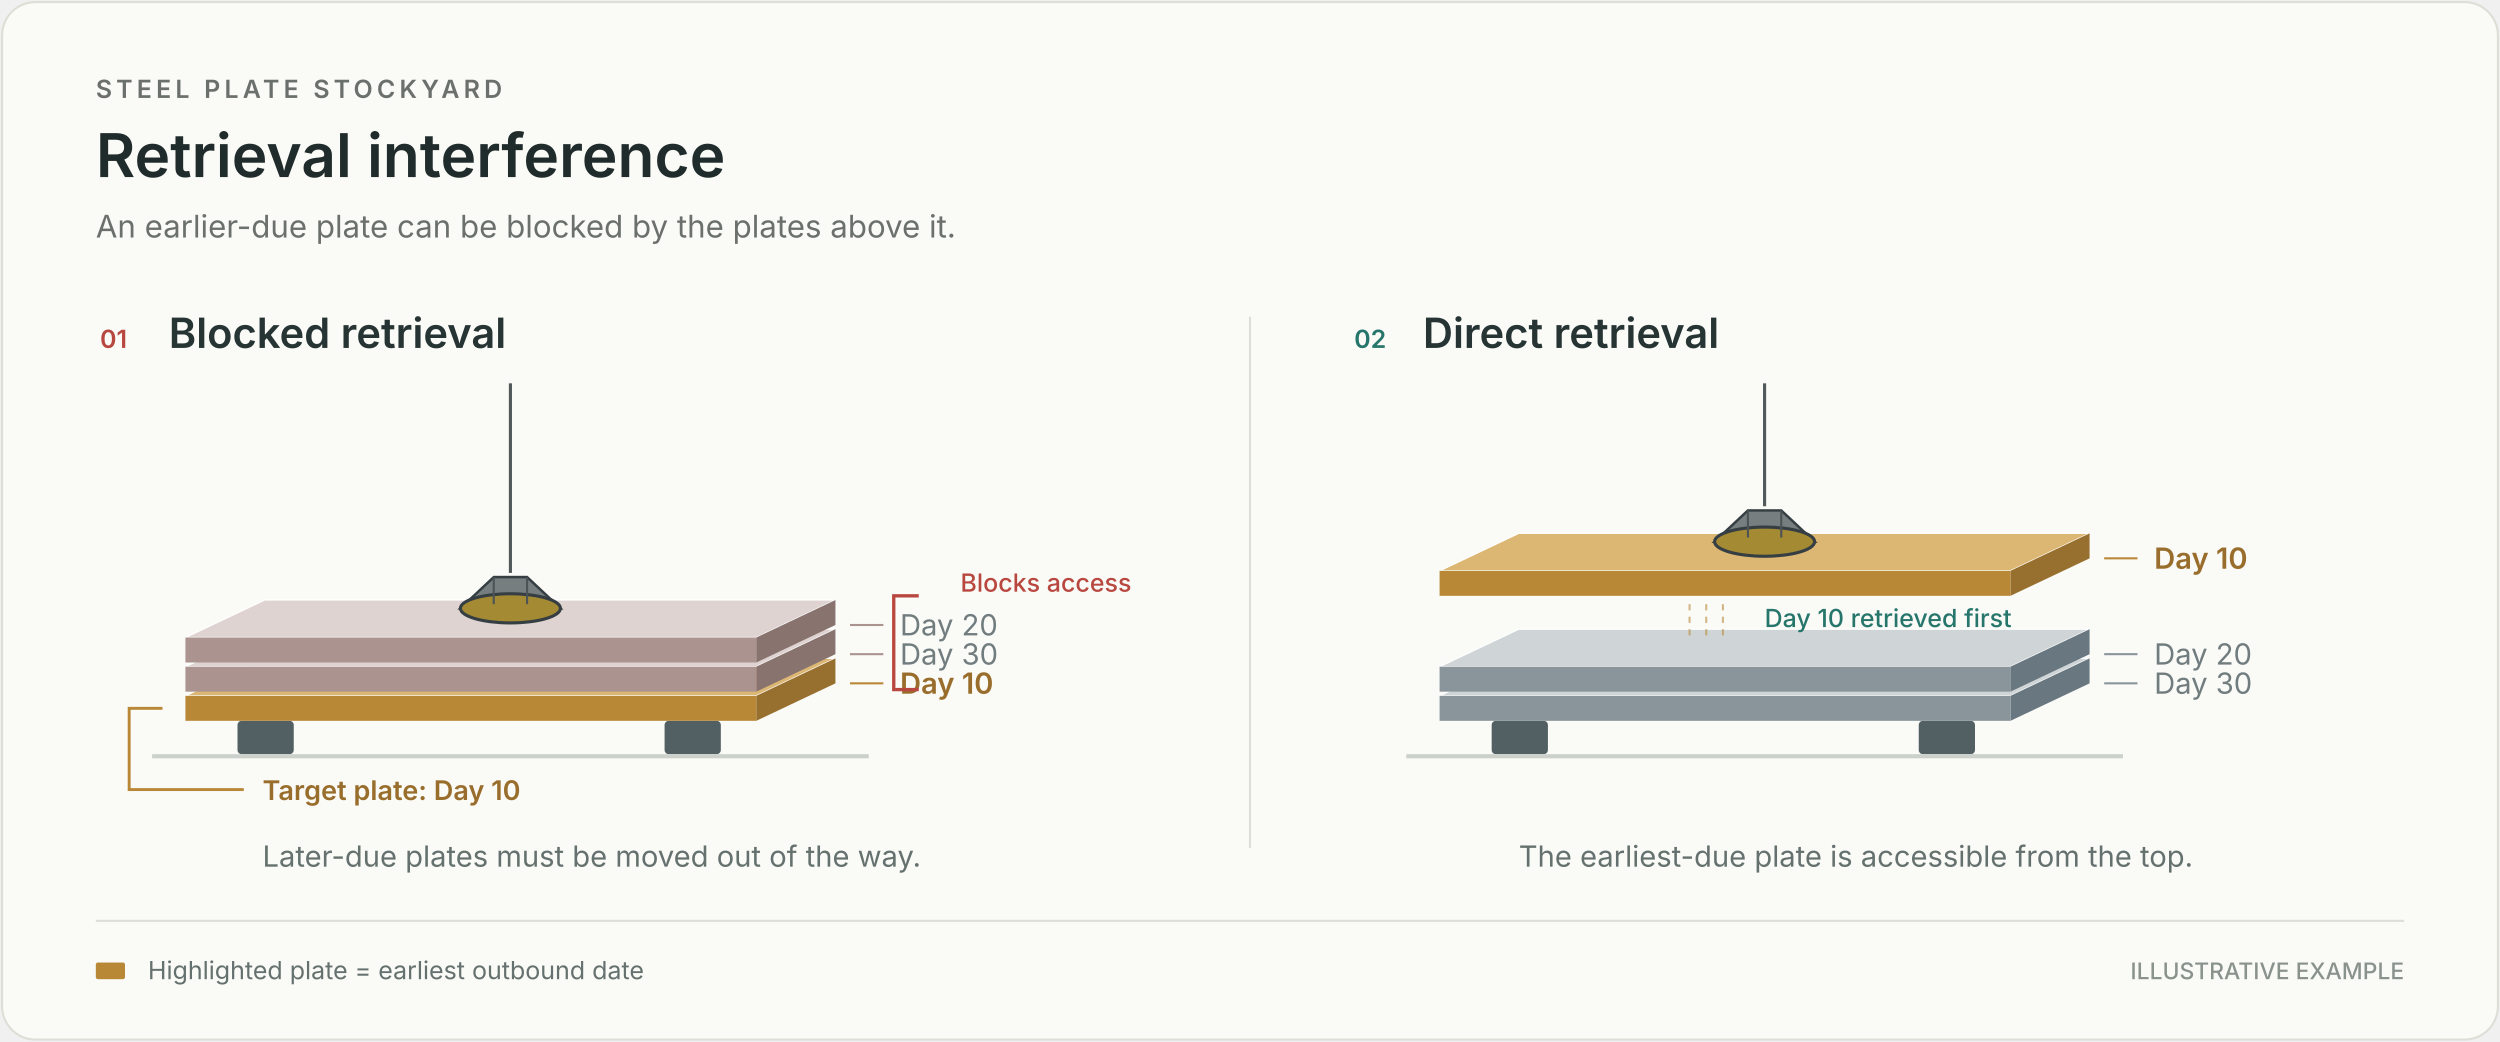
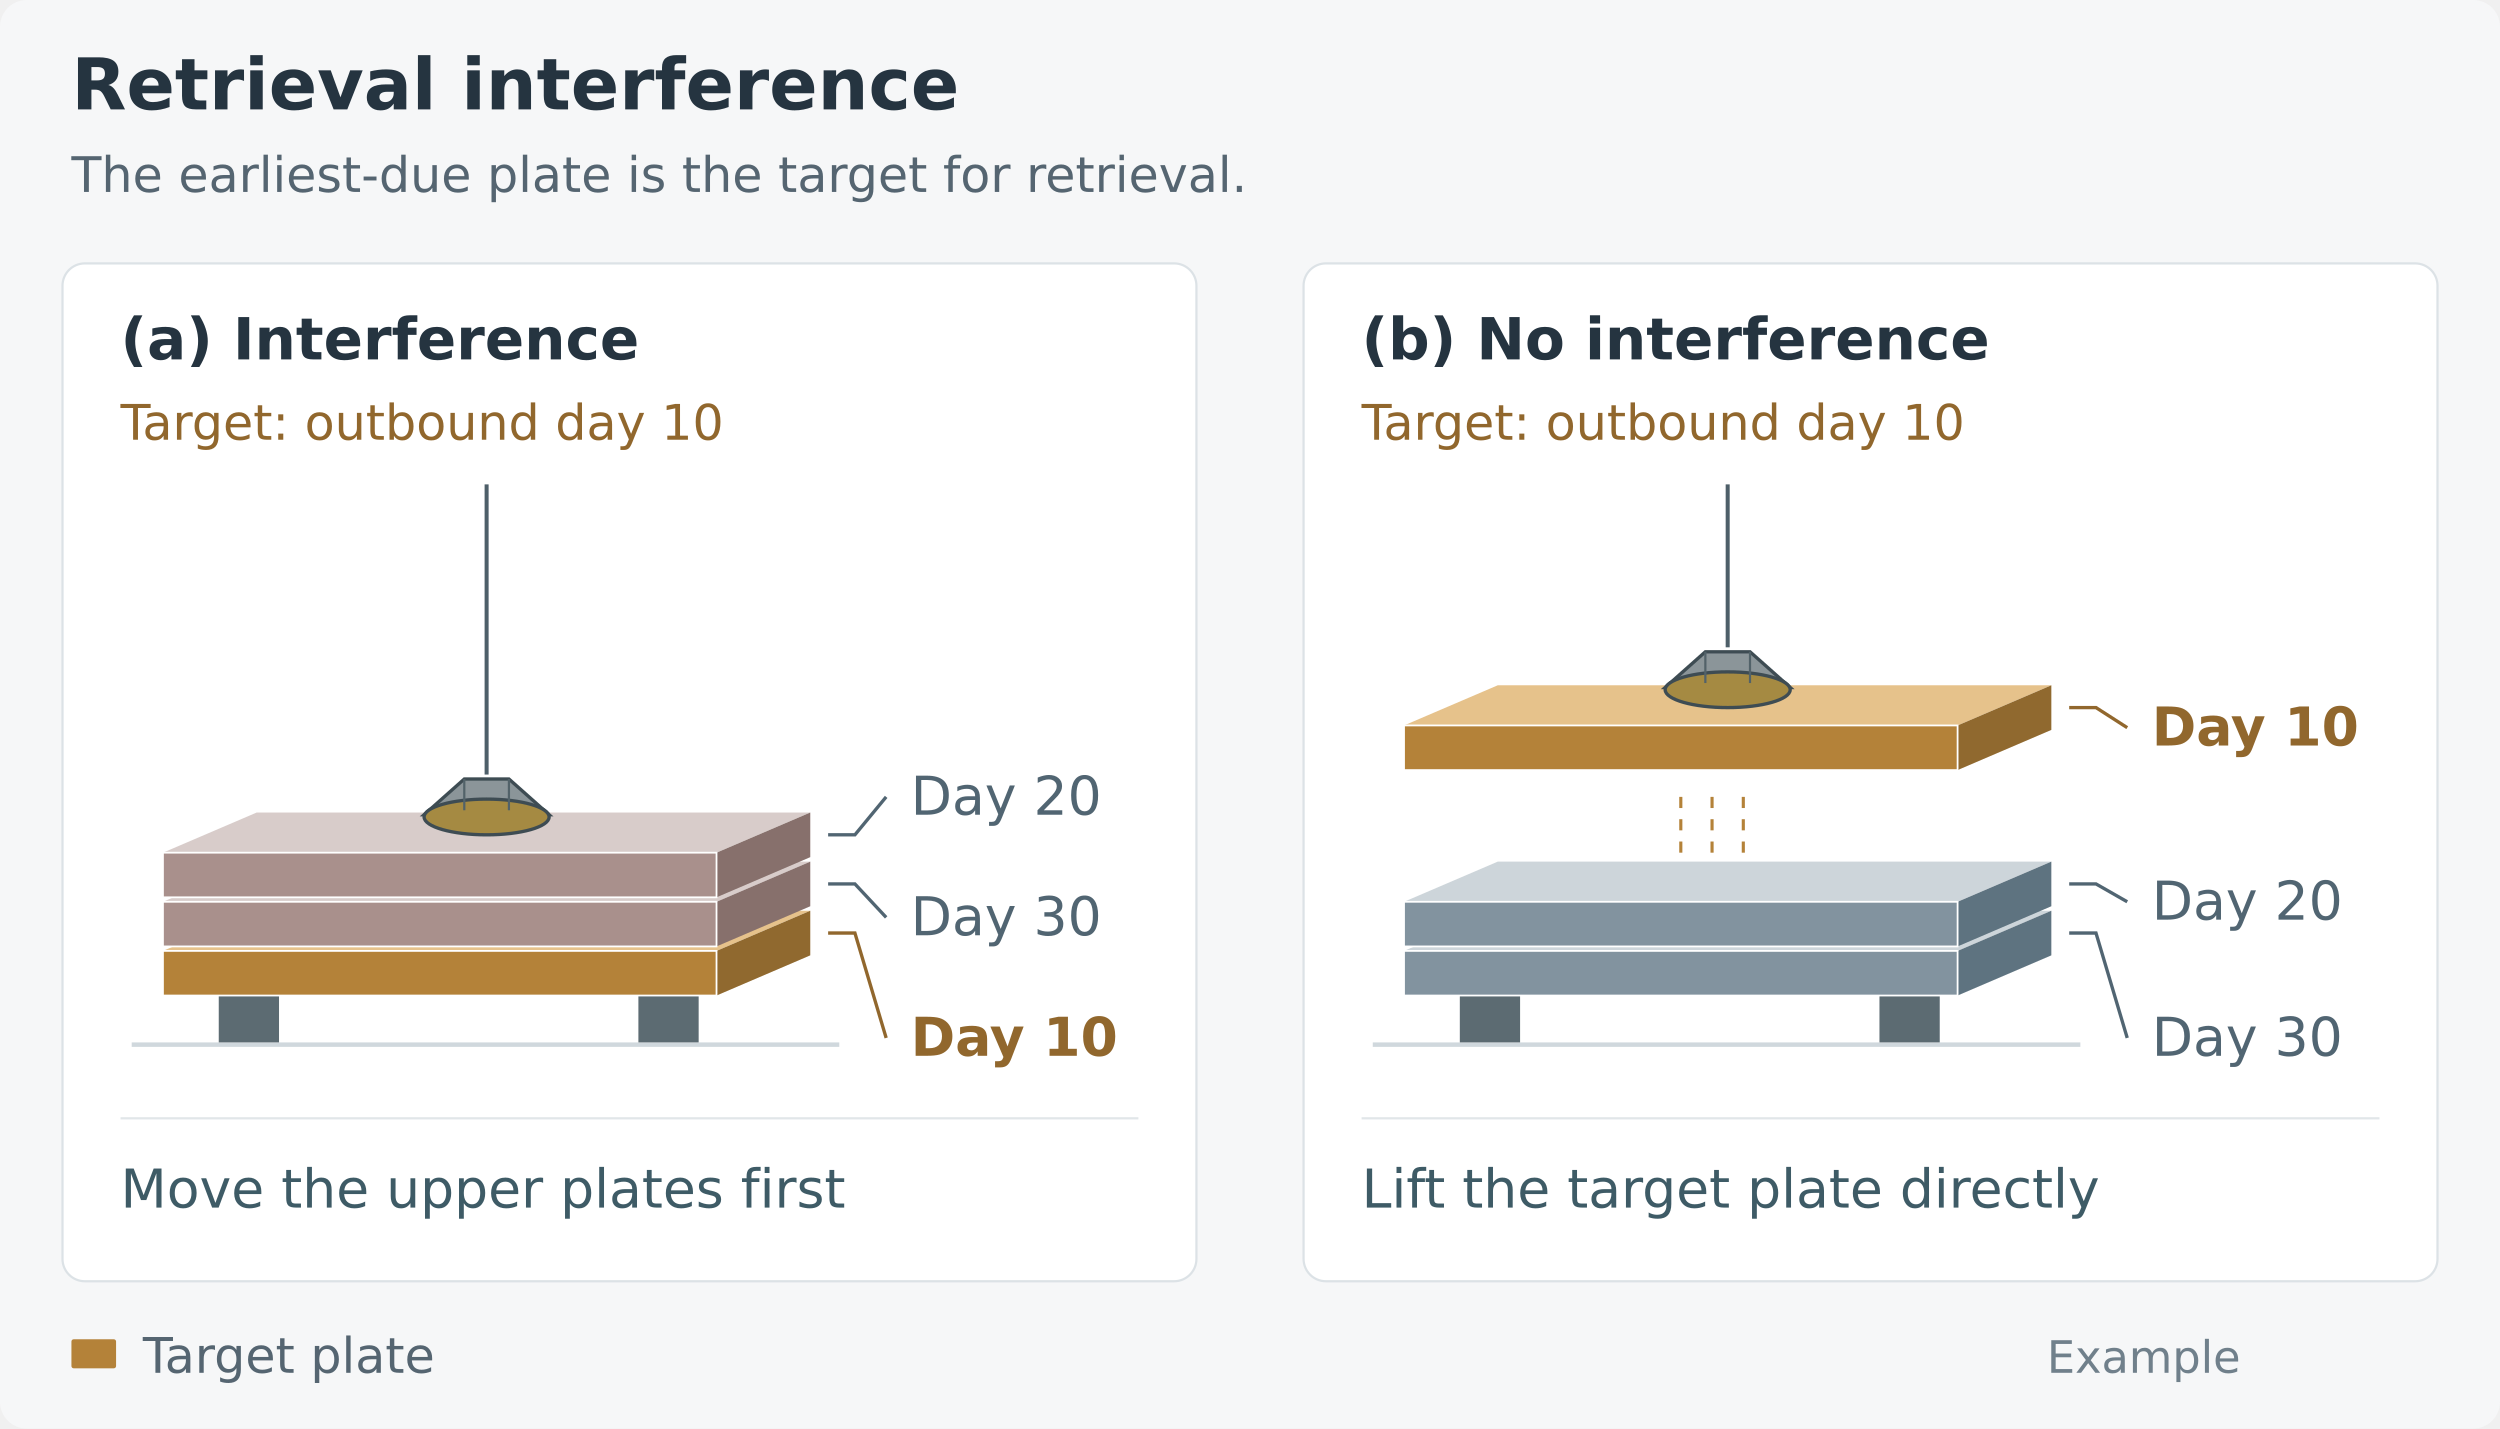
- <svg xmlns="http://www.w3.org/2000/svg" width="1200" height="500" viewBox="0 0 1200 500" role="img" aria-labelledby="title desc">
-   <defs>
-     <marker id="arrow" viewBox="0 0 10 10" refX="8" refY="5" markerWidth="6" markerHeight="6" orient="auto">
-       <path d="M0 0L10 5L0 10z" fill="#b8483f" />
-     </marker>
-   </defs>
-   <rect x="1" y="1" width="1198" height="498" rx="16" fill="#fafaf7" stroke="#deded7" />
-   <g font-family="Inter, Segoe UI, Arial, sans-serif">
-     <text x="46" y="47" font-size="12" letter-spacing="2" fill="#6b706c" font-weight="600">STEEL PLATE STOCKYARD</text>
-     <text x="46" y="85" font-size="29" fill="#202b2b" font-weight="600">Retrieval interference</text>
-     <text x="46" y="114" font-size="15" fill="#6b706c">An earlier-due plate can be blocked by the plates above it.</text>
-     <line x1="600" y1="152" x2="600" y2="407" stroke="#dcded8" />
-     <text x="48" y="167" fill="#b8483f" font-size="12" font-weight="600" text-anchor="start">01</text>
-     <text x="81" y="167" fill="#263434" font-size="20" font-weight="600" text-anchor="start">Blocked retrieval</text>
-     <text x="650" y="167" fill="#27766c" font-size="12" font-weight="600" text-anchor="start">02</text>
-     <text x="683" y="167" fill="#263434" font-size="20" font-weight="600" text-anchor="start">Direct retrieval</text>
-     <rect x="114" y="346" width="27" height="16" rx="2" fill="#526064" />
-     <rect x="319" y="346" width="27" height="16" rx="2" fill="#526064" />
-     <path d="M73 363H417" stroke="#ccd1cb" stroke-width="2" />
-     <path d="M89 334l38 -18h274l-38 18z" fill="#dcb773" stroke="#ffffff" stroke-width=".6" />
-     <path d="M363 334l38 -18v12l-38 18z" fill="#976f2e" />
-     <path d="M89 334h274v12H89z" fill="#b98837" />
-     <path d="M408 328h16" stroke="#b98837" />
-     <text x="432" y="333" fill="#996e2c" font-size="14" font-weight="600" text-anchor="start">Day 10</text>
-     <path d="M89 320l38 -18h274l-38 18z" fill="#ded3d1" stroke="#ffffff" stroke-width=".6" />
-     <path d="M363 320l38 -18v12l-38 18z" fill="#88736f" />
-     <path d="M89 320h274v12H89z" fill="#ab9390" />
-     <path d="M408 314h16" stroke="#ab9390" />
-     <text x="432" y="319" fill="#717c7e" font-size="14" font-weight="400" text-anchor="start">Day 30</text>
-     <path d="M89 306l38 -18h274l-38 18z" fill="#ded3d1" stroke="#ffffff" stroke-width=".6" />
-     <path d="M363 306l38 -18v12l-38 18z" fill="#88736f" />
-     <path d="M89 306h274v12H89z" fill="#ab9390" />
-     <path d="M408 300h16" stroke="#ab9390" />
-     <text x="432" y="305" fill="#717c7e" font-size="14" font-weight="400" text-anchor="start">Day 20</text>
-     <path d="M245 184V275" fill="none" stroke="#51595b" stroke-width="1.5" />
-     <path d="M237 277L221 292H269L253 277Z" fill="#777e80" stroke="#353e42" stroke-width="1.2" />
-     <ellipse cx="245" cy="292" rx="24" ry="7" fill="#a58a34" stroke="#353e42" stroke-width="1.5" />
-     <path d="M237 277V290M253 277V290" stroke="#4b5356" stroke-width="1" />
-     <path d="M441 286h-12v45h12" fill="none" stroke="#b8483f" stroke-width="1.6" />
-     <text x="461" y="284" fill="#b8483f" font-size="12" font-weight="500" text-anchor="start">Blocks access</text>
-     <path d="M78 340h-16v39h55" fill="none" stroke="#b98837" stroke-width="1.4" />
-     <text x="126" y="384" fill="#996e2c" font-size="13" font-weight="600" text-anchor="start">Target plate: Day 10</text>
-     <rect x="716" y="346" width="27" height="16" rx="2" fill="#526064" />
-     <rect x="921" y="346" width="27" height="16" rx="2" fill="#526064" />
-     <path d="M675 363H1019" stroke="#ccd1cb" stroke-width="2" />
-     <path d="M691 334l38 -18h274l-38 18z" fill="#cfd5d7" stroke="#ffffff" stroke-width=".6" />
-     <path d="M965 334l38 -18v12l-38 18z" fill="#697780" />
-     <path d="M691 334h274v12H691z" fill="#89959b" />
-     <path d="M1010 328h16" stroke="#89959b" />
-     <text x="1034" y="333" fill="#717c7e" font-size="14" font-weight="400" text-anchor="start">Day 30</text>
-     <path d="M691 320l38 -18h274l-38 18z" fill="#cfd5d7" stroke="#ffffff" stroke-width=".6" />
-     <path d="M965 320l38 -18v12l-38 18z" fill="#697780" />
-     <path d="M691 320h274v12H691z" fill="#89959b" />
-     <path d="M1010 314h16" stroke="#89959b" />
-     <text x="1034" y="319" fill="#717c7e" font-size="14" font-weight="400" text-anchor="start">Day 20</text>
-     <path d="M691 274l38 -18h274l-38 18z" fill="#dcb773" stroke="#ffffff" stroke-width=".6" />
-     <path d="M965 274l38 -18v12l-38 18z" fill="#976f2e" />
-     <path d="M691 274h274v12H691z" fill="#b98837" />
-     <path d="M1010 268h16" stroke="#b98837" />
-     <text x="1034" y="273" fill="#996e2c" font-size="14" font-weight="600" text-anchor="start">Day 10</text>
-     <path d="M847 184V243" fill="none" stroke="#51595b" stroke-width="1.5" />
-     <path d="M839 245L823 260H871L855 245Z" fill="#777e80" stroke="#353e42" stroke-width="1.2" />
-     <ellipse cx="847" cy="260" rx="24" ry="7" fill="#a58a34" stroke="#353e42" stroke-width="1.5" />
-     <path d="M839 245V258M855 245V258" stroke="#4b5356" stroke-width="1" />
-     <path d="M811 290V307M819 290V307M827 290V307" stroke="#b98837" stroke-width="1" stroke-dasharray="3 3" opacity=".6" />
-     <text x="847" y="301" fill="#27766c" font-size="12" font-weight="500" text-anchor="start">Day 10 retrieved first</text>
-     <text x="126" y="416" fill="#65716e" font-size="14" font-weight="400" text-anchor="start">Later-due plates must be moved out of the way.</text>
-     <text x="729" y="416" fill="#65716e" font-size="14" font-weight="400" text-anchor="start">The earliest-due plate is accessible from the top.</text>
-     <line x1="46" y1="442" x2="1154" y2="442" stroke="#dcded8" />
-     <rect x="46" y="462" width="14" height="8" rx="1" fill="#b98837" />
-     <text x="71" y="470" fill="#65716e" font-size="12" font-weight="400" text-anchor="start">Highlighted plate = earliest outbound date</text>
-     <text x="1154" y="470" fill="#8a928c" font-size="11" font-weight="500" text-anchor="end">ILLUSTRATIVE EXAMPLE</text>
+ <svg xmlns="http://www.w3.org/2000/svg" width="1120" height="640" viewBox="0 0 1120 640" role="img" aria-labelledby="title desc">
+   <rect width="1120" height="640" rx="12" fill="#f6f7f8" />
+   <g font-family="DejaVu Sans, Arial, sans-serif">
+     <text x="32" y="49" font-size="32" font-weight="600" fill="#253440">Retrieval interference</text>
+     <text x="32" y="86" font-size="22" fill="#556571">The earliest-due plate is the target for retrieval.</text>
+     <g transform="translate(28 118)">
+       <rect width="508" height="456" rx="10" fill="#ffffff" stroke="#dce2e6" />
+       <text x="26" y="43" font-size="26" fill="#253440" font-weight="600">(a) Interference</text>
+       <text x="26" y="79" font-size="22" fill="#91672d" font-weight="400">Target: outbound day 10</text>
+       <path d="M31 350H348" stroke="#d0d8dd" stroke-width="2" />
+       <rect x="70" y="328" width="27" height="21" fill="#5c6b72" />
+       <rect x="258" y="328" width="27" height="21" fill="#5c6b72" />
+       <path d="M45 308l42 -18h248l-42 18z" fill="#e6c28b" />
+       <path d="M293 308l42 -18v20l-42 18z" fill="#90692f" />
+       <path d="M45 308h248v20H45z" fill="#b48239" stroke="#ffffff" stroke-width=".8" />
+       <path d="M45 286l42 -18h248l-42 18z" fill="#d8ccca" />
+       <path d="M293 286l42 -18v20l-42 18z" fill="#87706c" />
+       <path d="M45 286h248v20H45z" fill="#a9908c" stroke="#ffffff" stroke-width=".8" />
+       <path d="M45 264l42 -18h248l-42 18z" fill="#d8ccca" />
+       <path d="M293 264l42 -18v20l-42 18z" fill="#87706c" />
+       <path d="M45 264h248v20H45z" fill="#a9908c" stroke="#ffffff" stroke-width=".8" />
+       <path d="M190 99V229" stroke="#4e5f69" stroke-width="1.8" />
+       <path d="M180 231L162 247H218L200 231Z" fill="#8b9599" stroke="#3e4c53" stroke-width="1.5" />
+       <ellipse cx="190" cy="248" rx="28" ry="8" fill="#a58a42" stroke="#3e4c53" stroke-width="1.5" />
+       <path d="M180 231V245M200 231V245" stroke="#526269" />
+       <path d="M343 256H355L369 239" fill="none" stroke="#516572" stroke-width="1.5" />
+       <text x="380" y="247" font-size="24" fill="#516572" font-weight="400">Day 20</text>
+       <path d="M343 278H355L369 293" fill="none" stroke="#516572" stroke-width="1.5" />
+       <text x="380" y="301" font-size="24" fill="#516572" font-weight="400">Day 30</text>
+       <path d="M343 300H355L369 347" fill="none" stroke="#91672d" stroke-width="1.5" />
+       <text x="380" y="355" font-size="24" fill="#91672d" font-weight="600">Day 10</text>
+       <line x1="26" y1="383" x2="482" y2="383" stroke="#e1e6e9" />
+       <text x="26" y="423" font-size="24" fill="#3e5b66" font-weight="400">Move the upper plates first</text>
+     </g>
+     <g transform="translate(584 118)">
+       <rect width="508" height="456" rx="10" fill="#ffffff" stroke="#dce2e6" />
+       <text x="26" y="43" font-size="26" fill="#253440" font-weight="600">(b) No interference</text>
+       <text x="26" y="79" font-size="22" fill="#91672d" font-weight="400">Target: outbound day 10</text>
+       <path d="M31 350H348" stroke="#d0d8dd" stroke-width="2" />
+       <rect x="70" y="328" width="27" height="21" fill="#5c6b72" />
+       <rect x="258" y="328" width="27" height="21" fill="#5c6b72" />
+       <path d="M45 308l42 -18h248l-42 18z" fill="#cdd5da" />
+       <path d="M293 308l42 -18v20l-42 18z" fill="#5e7380" />
+       <path d="M45 308h248v20H45z" fill="#82939f" stroke="#ffffff" stroke-width=".8" />
+       <path d="M45 286l42 -18h248l-42 18z" fill="#cdd5da" />
+       <path d="M293 286l42 -18v20l-42 18z" fill="#5e7380" />
+       <path d="M45 286h248v20H45z" fill="#82939f" stroke="#ffffff" stroke-width=".8" />
+       <path d="M45 207l42 -18h248l-42 18z" fill="#e6c28b" />
+       <path d="M293 207l42 -18v20l-42 18z" fill="#90692f" />
+       <path d="M45 207h248v20H45z" fill="#b48239" stroke="#ffffff" stroke-width=".8" />
+       <path d="M190 99V172" stroke="#4e5f69" stroke-width="1.8" />
+       <path d="M180 174L162 190H218L200 174Z" fill="#8b9599" stroke="#3e4c53" stroke-width="1.5" />
+       <ellipse cx="190" cy="191" rx="28" ry="8" fill="#a58a42" stroke="#3e4c53" stroke-width="1.5" />
+       <path d="M180 174V188M200 174V188" stroke="#526269" />
+       <path d="M343 199H355L369 208" fill="none" stroke="#91672d" stroke-width="1.5" />
+       <text x="380" y="216" font-size="24" fill="#91672d" font-weight="600">Day 10</text>
+       <path d="M343 278H355L369 286" fill="none" stroke="#516572" stroke-width="1.5" />
+       <text x="380" y="294" font-size="24" fill="#516572" font-weight="400">Day 20</text>
+       <path d="M343 300H355L369 347" fill="none" stroke="#516572" stroke-width="1.5" />
+       <text x="380" y="355" font-size="24" fill="#516572" font-weight="400">Day 30</text>
+       <path d="M169 239V267M183 239V267M197 239V267" stroke="#b48239" stroke-width="1.4" stroke-dasharray="5 5" />
+       <line x1="26" y1="383" x2="482" y2="383" stroke="#e1e6e9" />
+       <text x="26" y="423" font-size="24" fill="#3e5b66" font-weight="400">Lift the target plate directly</text>
+     </g>
+     <rect x="32" y="600" width="20" height="13" rx="1" fill="#b48239" />
+     <text x="64" y="615" font-size="22" fill="#556571" font-weight="400">Target plate</text>
+     <text x="917" y="615" font-size="20" fill="#70808b" font-weight="400">Example</text>
  </g>
</svg>
